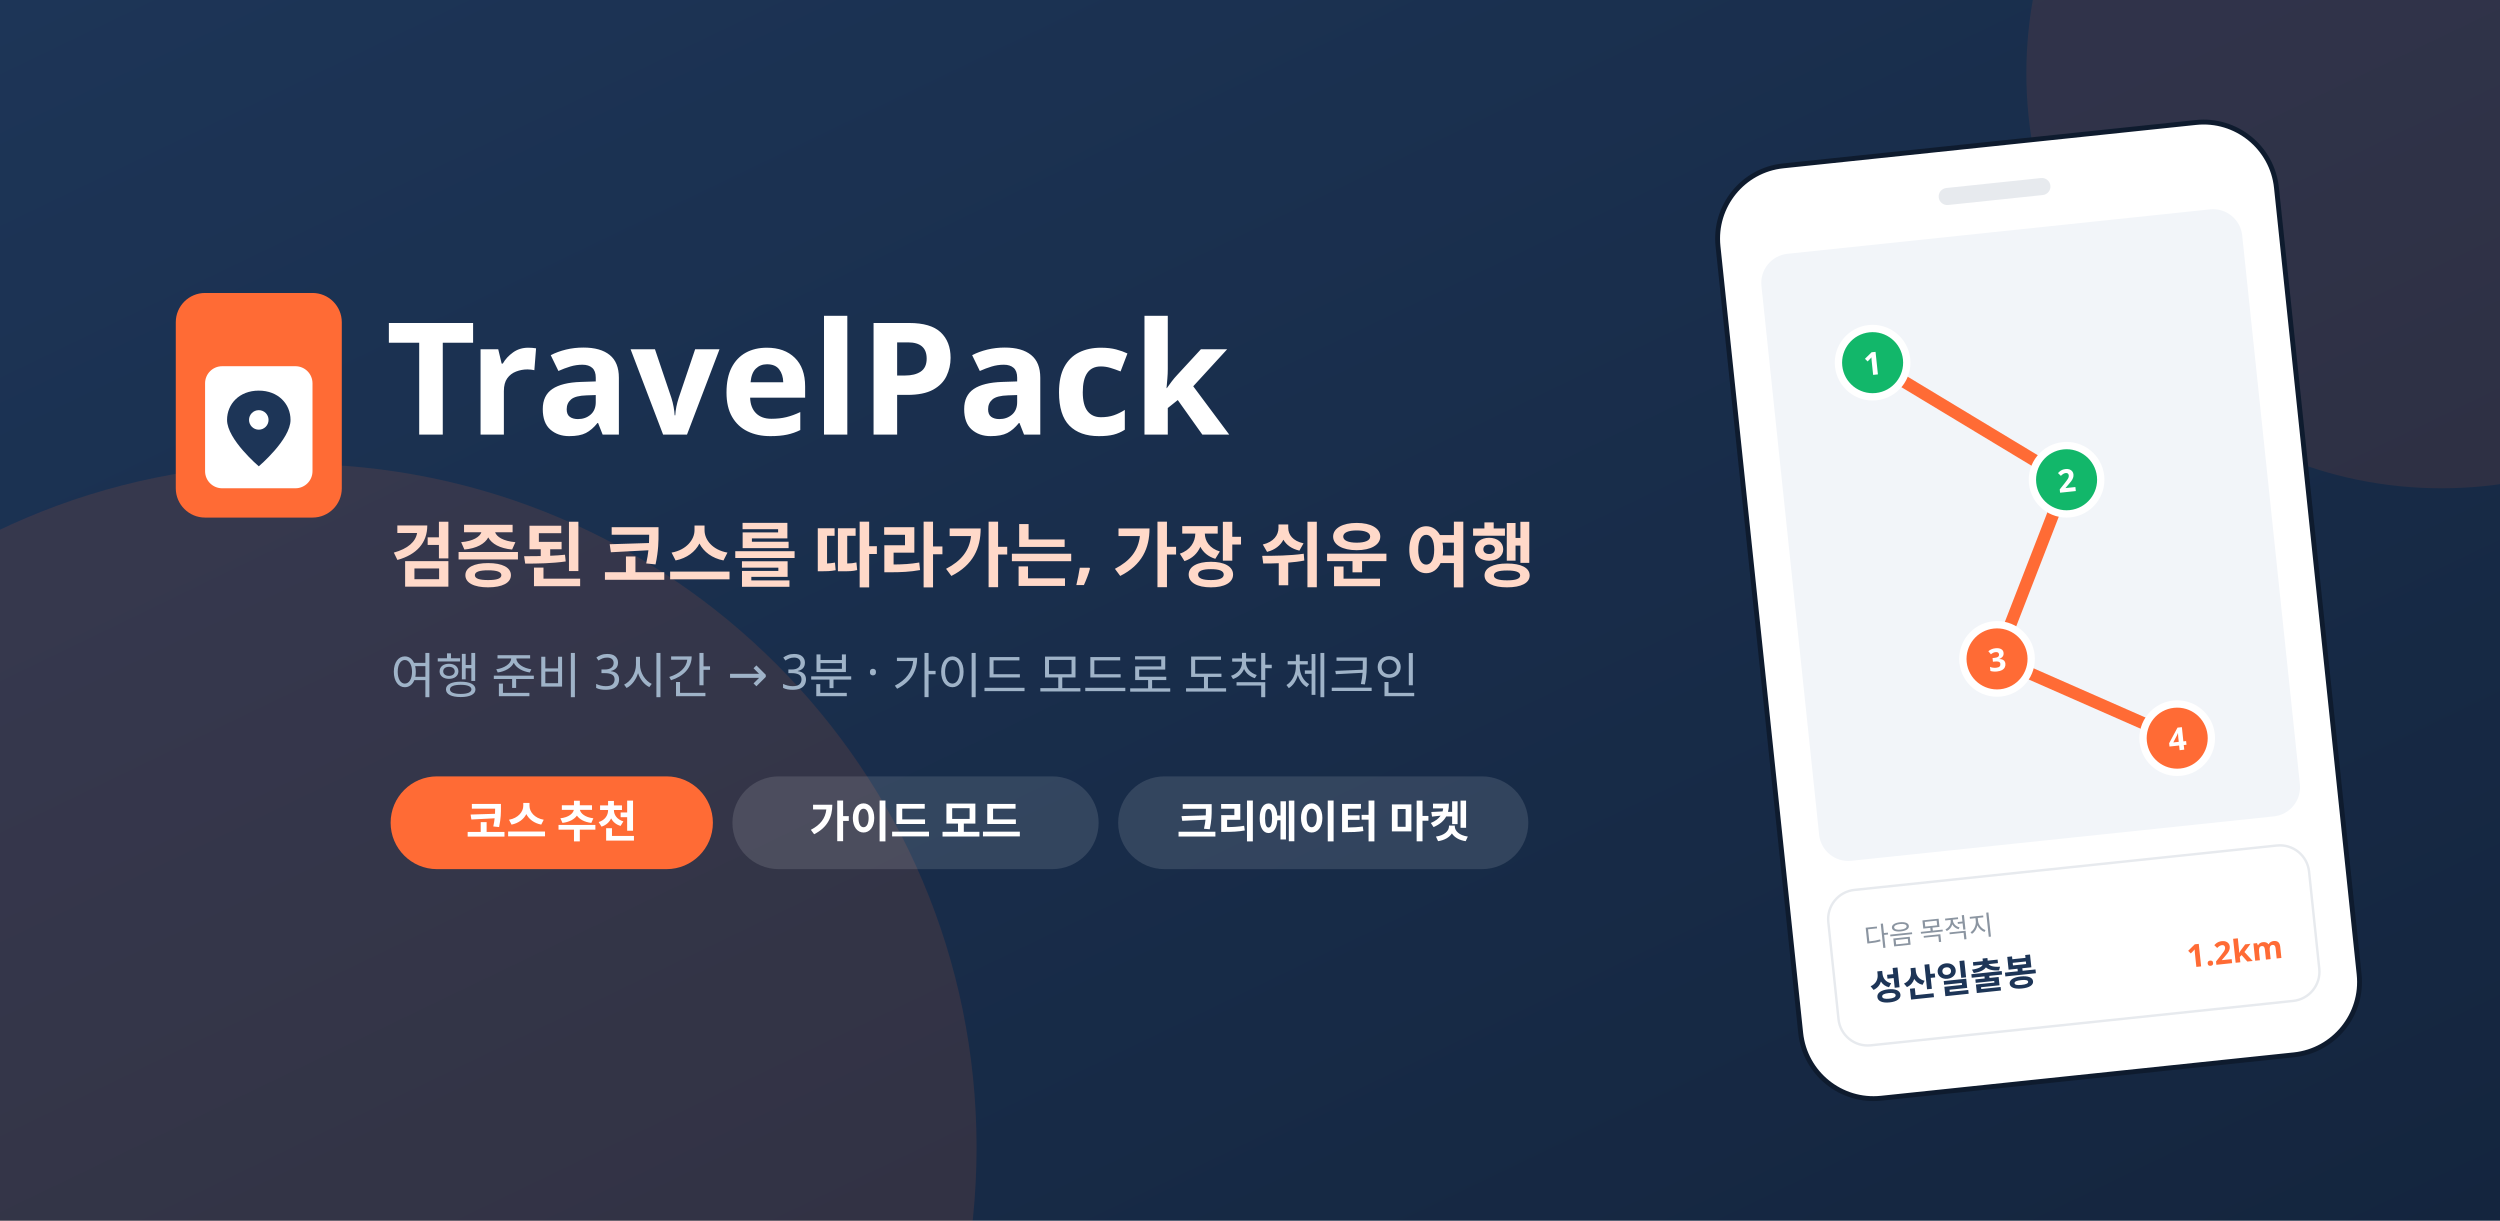
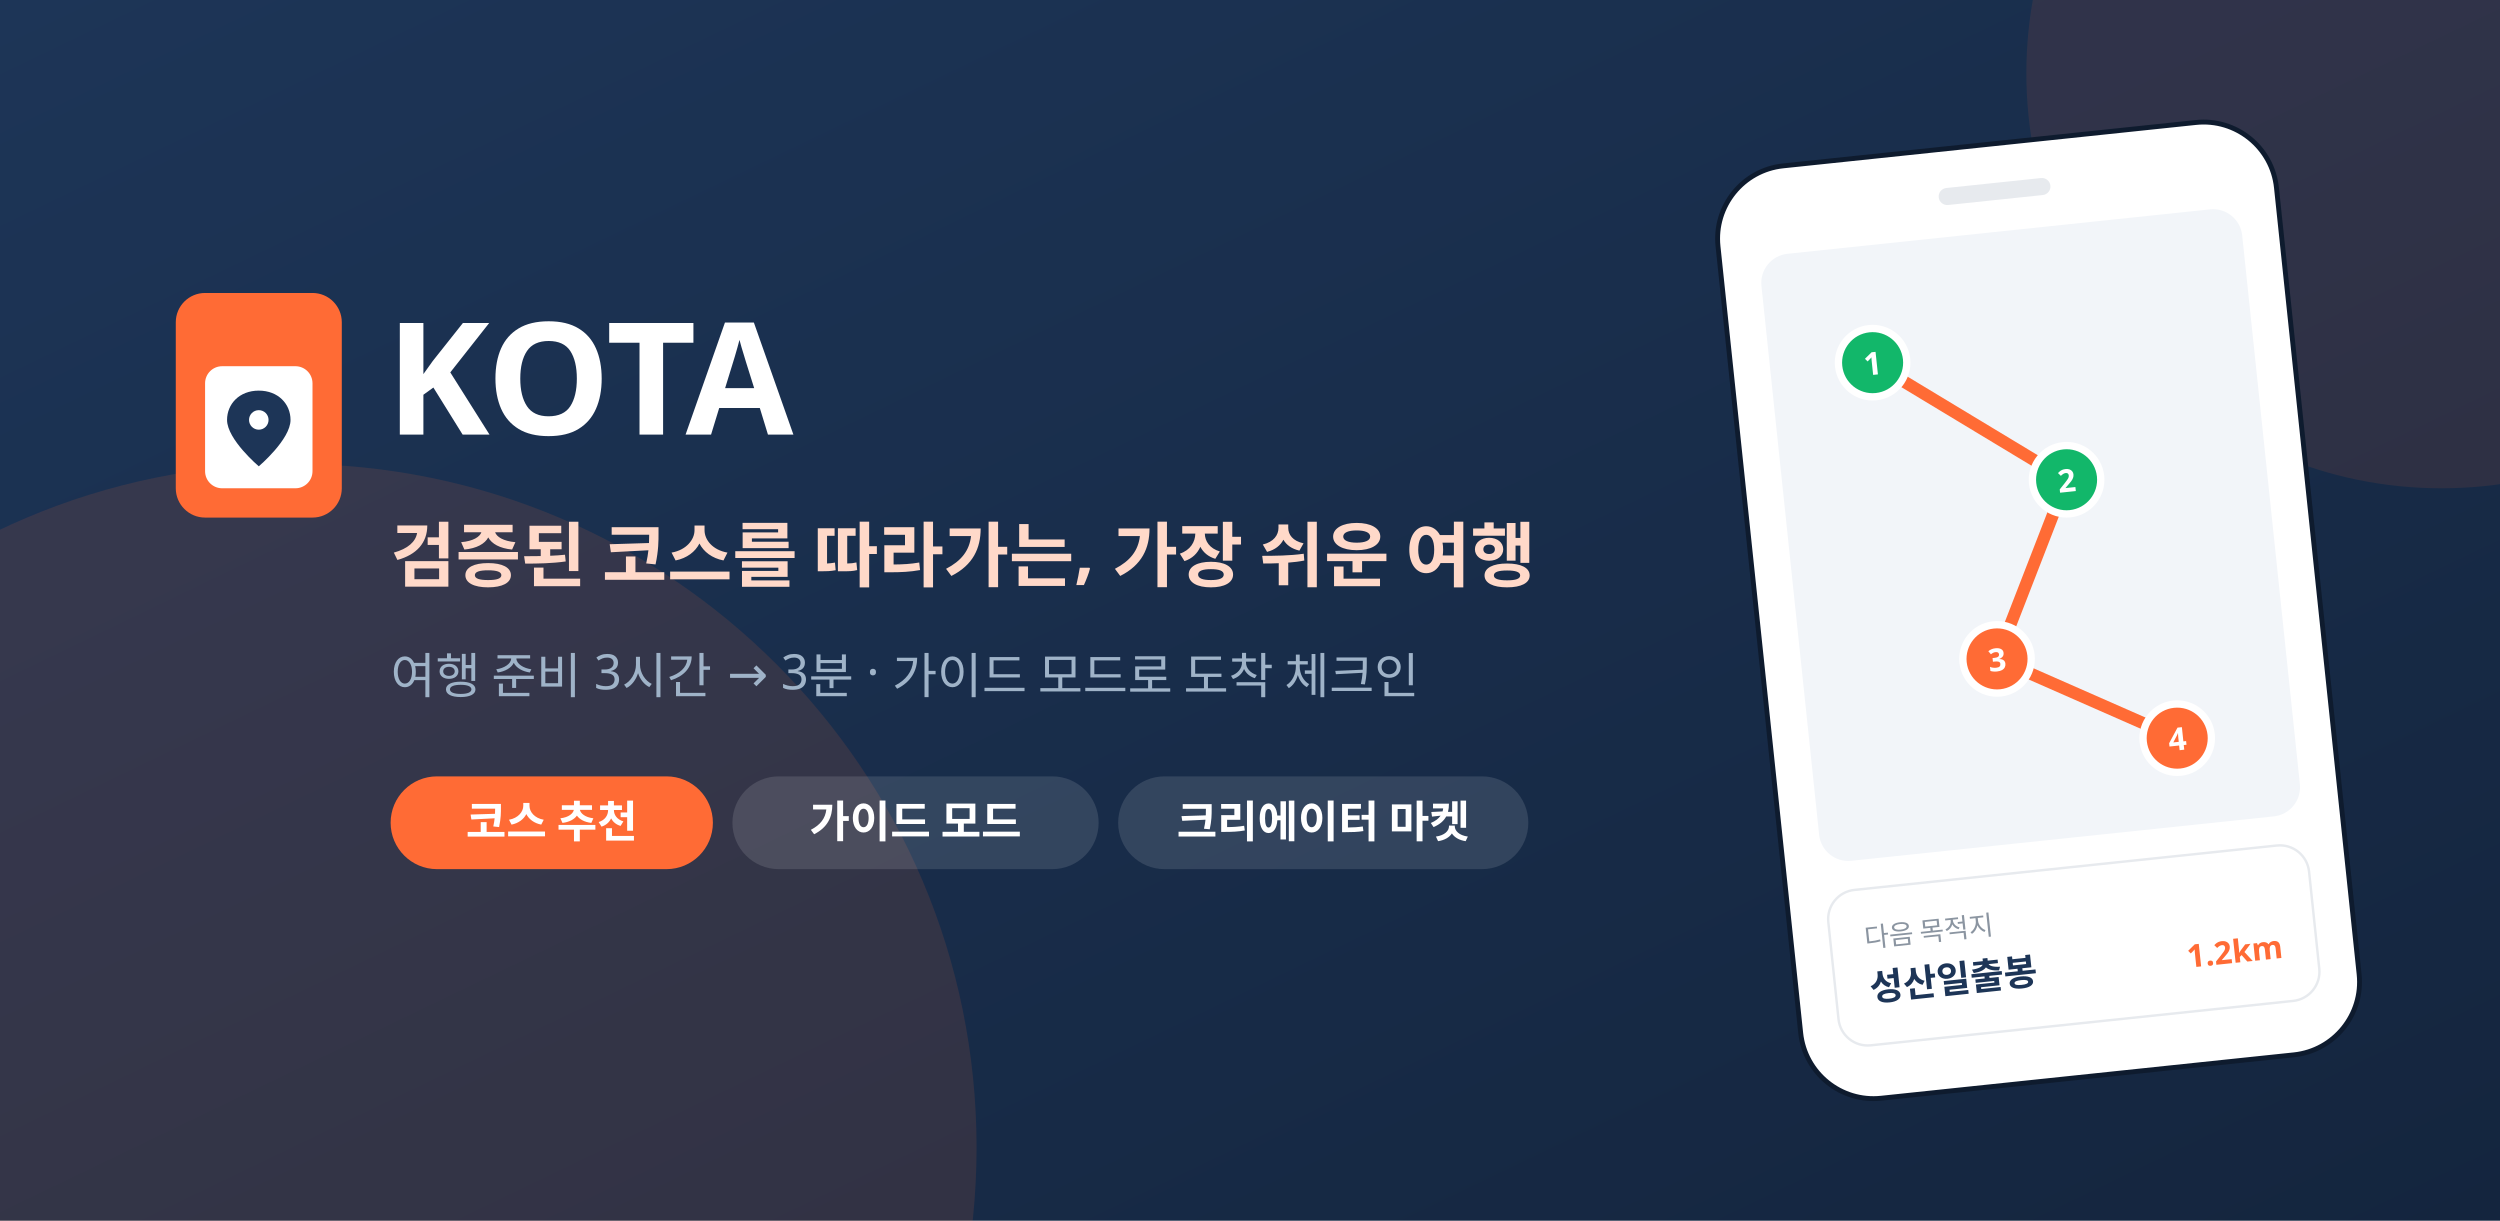
<svg xmlns="http://www.w3.org/2000/svg" width="1024" height="500" viewBox="0 0 1024 500" font-family="'Apple SD Gothic Neo','Malgun Gothic','Noto Sans KR',sans-serif">
  <defs>
    <linearGradient id="bg" x1="0" y1="0" x2="1" y2="1">
      <stop offset="0" stop-color="#1D3557" />
      <stop offset="1" stop-color="#14253E" />
    </linearGradient>
  </defs>
  <rect width="1024" height="500" fill="url(#bg)" />
  <circle cx="120" cy="470" r="280" fill="#FF6B35" opacity="0.12" />
  <circle cx="1000" cy="30" r="170" fill="#FF6B35" opacity="0.10" />
  <g transform="translate(72,120)">
    <rect x="0" y="0" width="68" height="92" rx="12" fill="#FF6B35" />
    <rect x="12" y="30" width="44" height="50" rx="7" fill="#fff" />
    <path d="M34,40 c-8,0 -13,5.5 -13,12 0,8 13,19 13,19 s13,-11 13,-19 c0,-6.5 -5,-12 -13,-12 z" fill="#1D3557" />
    <circle cx="34" cy="52" r="4" fill="#fff" />
  </g>
-   <text x="158" y="178" font-size="64" font-weight="800" fill="#ffffff">TravelPack</text>
+   <text x="158" y="178" font-size="64" font-weight="800" fill="#ffffff">KOTA</text>
  <text x="160" y="238" font-size="29" font-weight="700" fill="#FFD9C9">검증된 코스를 따라가는, 가장 쉬운 여행</text>
  <text x="160" y="284" font-size="20" fill="#9FB3C8">여행 준비 3시간 → 3분 · 가이드 모드로 도착 체크인</text>
  <g font-size="18" font-weight="600">
    <rect x="160" y="318" width="132" height="38" rx="19" fill="#FF6B35" />
    <text x="226" y="343" fill="#fff" text-anchor="middle">코스 추천</text>
    <rect x="300" y="318" width="150" height="38" rx="19" fill="#ffffff" opacity="0.12" />
    <text x="375" y="343" fill="#fff" text-anchor="middle">가이드 모드</text>
    <rect x="458" y="318" width="168" height="38" rx="19" fill="#ffffff" opacity="0.12" />
    <text x="542" y="343" fill="#fff" text-anchor="middle">크리에이터 마켓</text>
  </g>
  <g transform="translate(720,58) rotate(-6 115 192)">
    <rect x="0" y="0" width="230" height="384" rx="30" fill="#fff" stroke="#0E1B2E" stroke-width="2" />
    <rect x="92" y="16" width="46" height="7" rx="3.5" fill="#E7EAEE" />
    <rect x="16" y="36" width="198" height="250" rx="12" fill="#F2F5F9" />
    <path d="M58,84 L132,140 L96,210 L166,250" stroke="#FF6B35" stroke-width="5" fill="none" stroke-linecap="round" stroke-linejoin="round" />
    <g font-size="13" font-weight="700" text-anchor="middle">
      <circle cx="58" cy="84" r="14" fill="#12B76A" stroke="#fff" stroke-width="3" />
      <text x="58" y="89" fill="#fff">1</text>
      <circle cx="132" cy="140" r="14" fill="#12B76A" stroke="#fff" stroke-width="3" />
      <text x="132" y="145" fill="#fff">2</text>
      <circle cx="96" cy="210" r="14" fill="#FF6B35" stroke="#fff" stroke-width="3" />
      <text x="96" y="215" fill="#fff">3</text>
      <circle cx="166" cy="250" r="14" fill="#FF6B35" stroke="#fff" stroke-width="3" />
      <text x="166" y="255" fill="#fff">4</text>
    </g>
    <rect x="16" y="298" width="198" height="64" rx="12" fill="#fff" stroke="#E7EAEE" />
    <text x="30" y="322" font-size="11" fill="#8B95A1">다음 목적지</text>
    <text x="30" y="344" font-size="15" font-weight="700" fill="#1D3557">성산일출봉</text>
    <text x="200" y="344" font-size="13" font-weight="700" fill="#FF6B35" text-anchor="end">1.2km</text>
  </g>
</svg>
